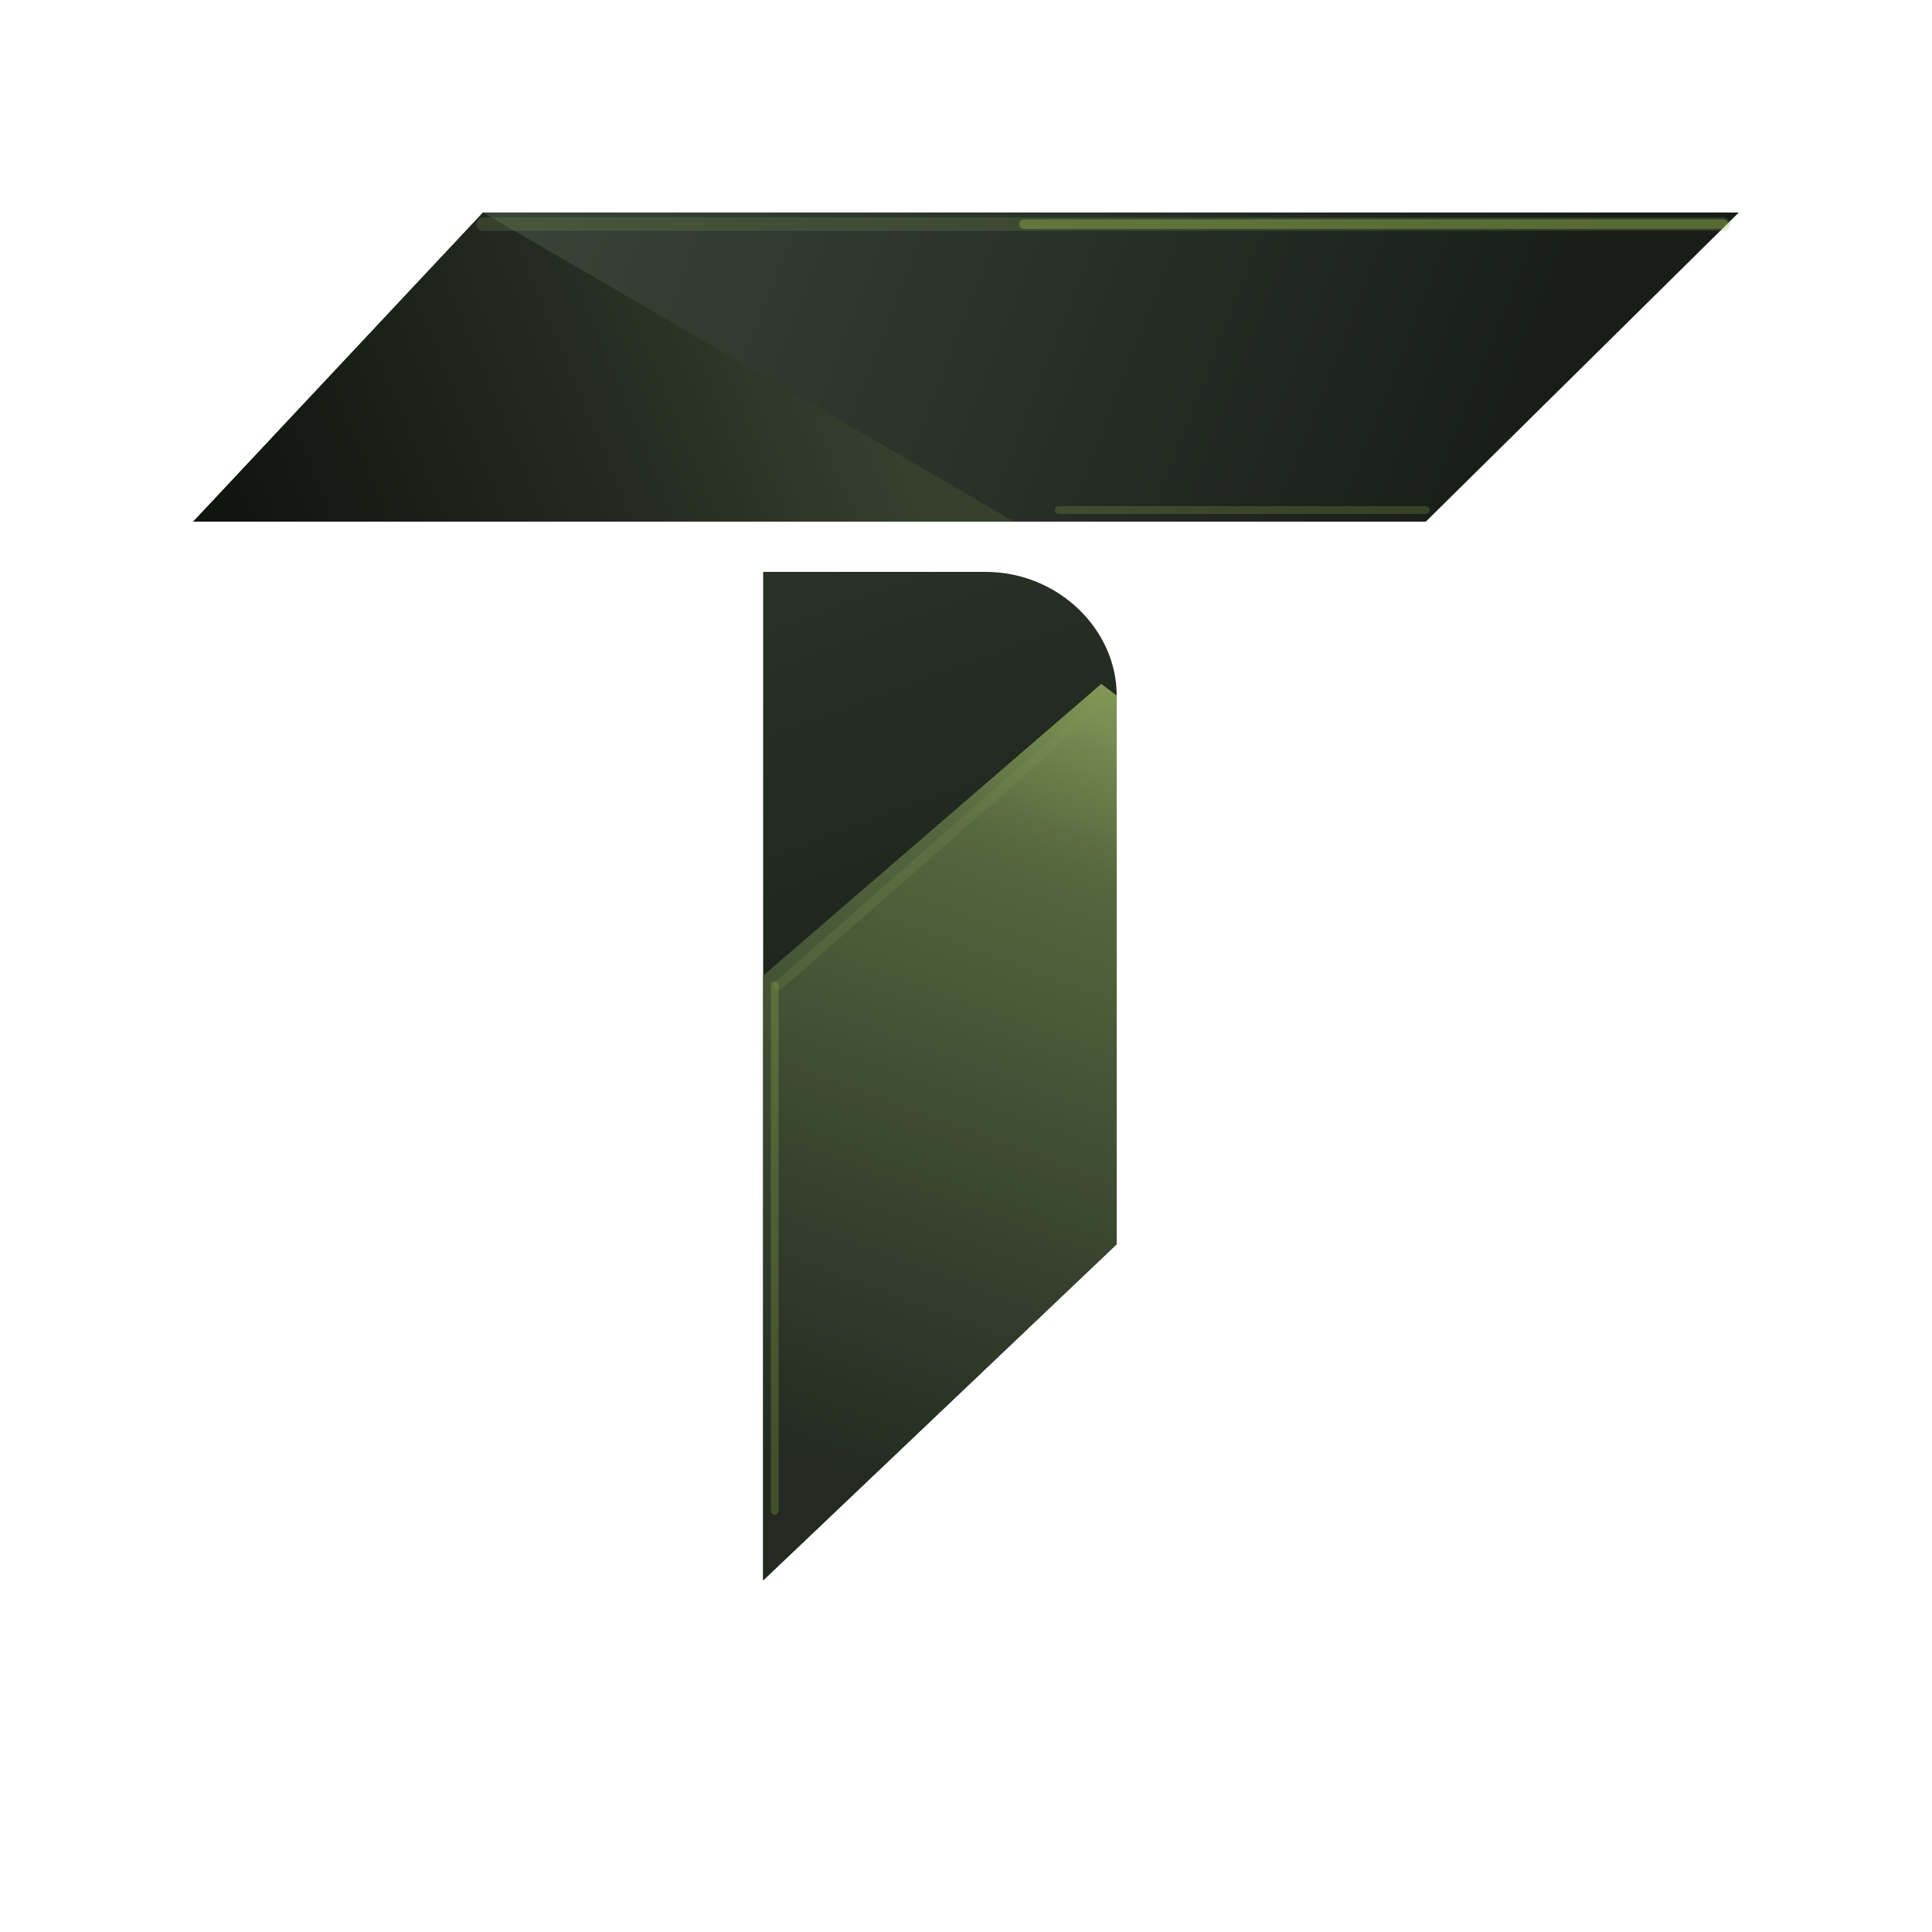
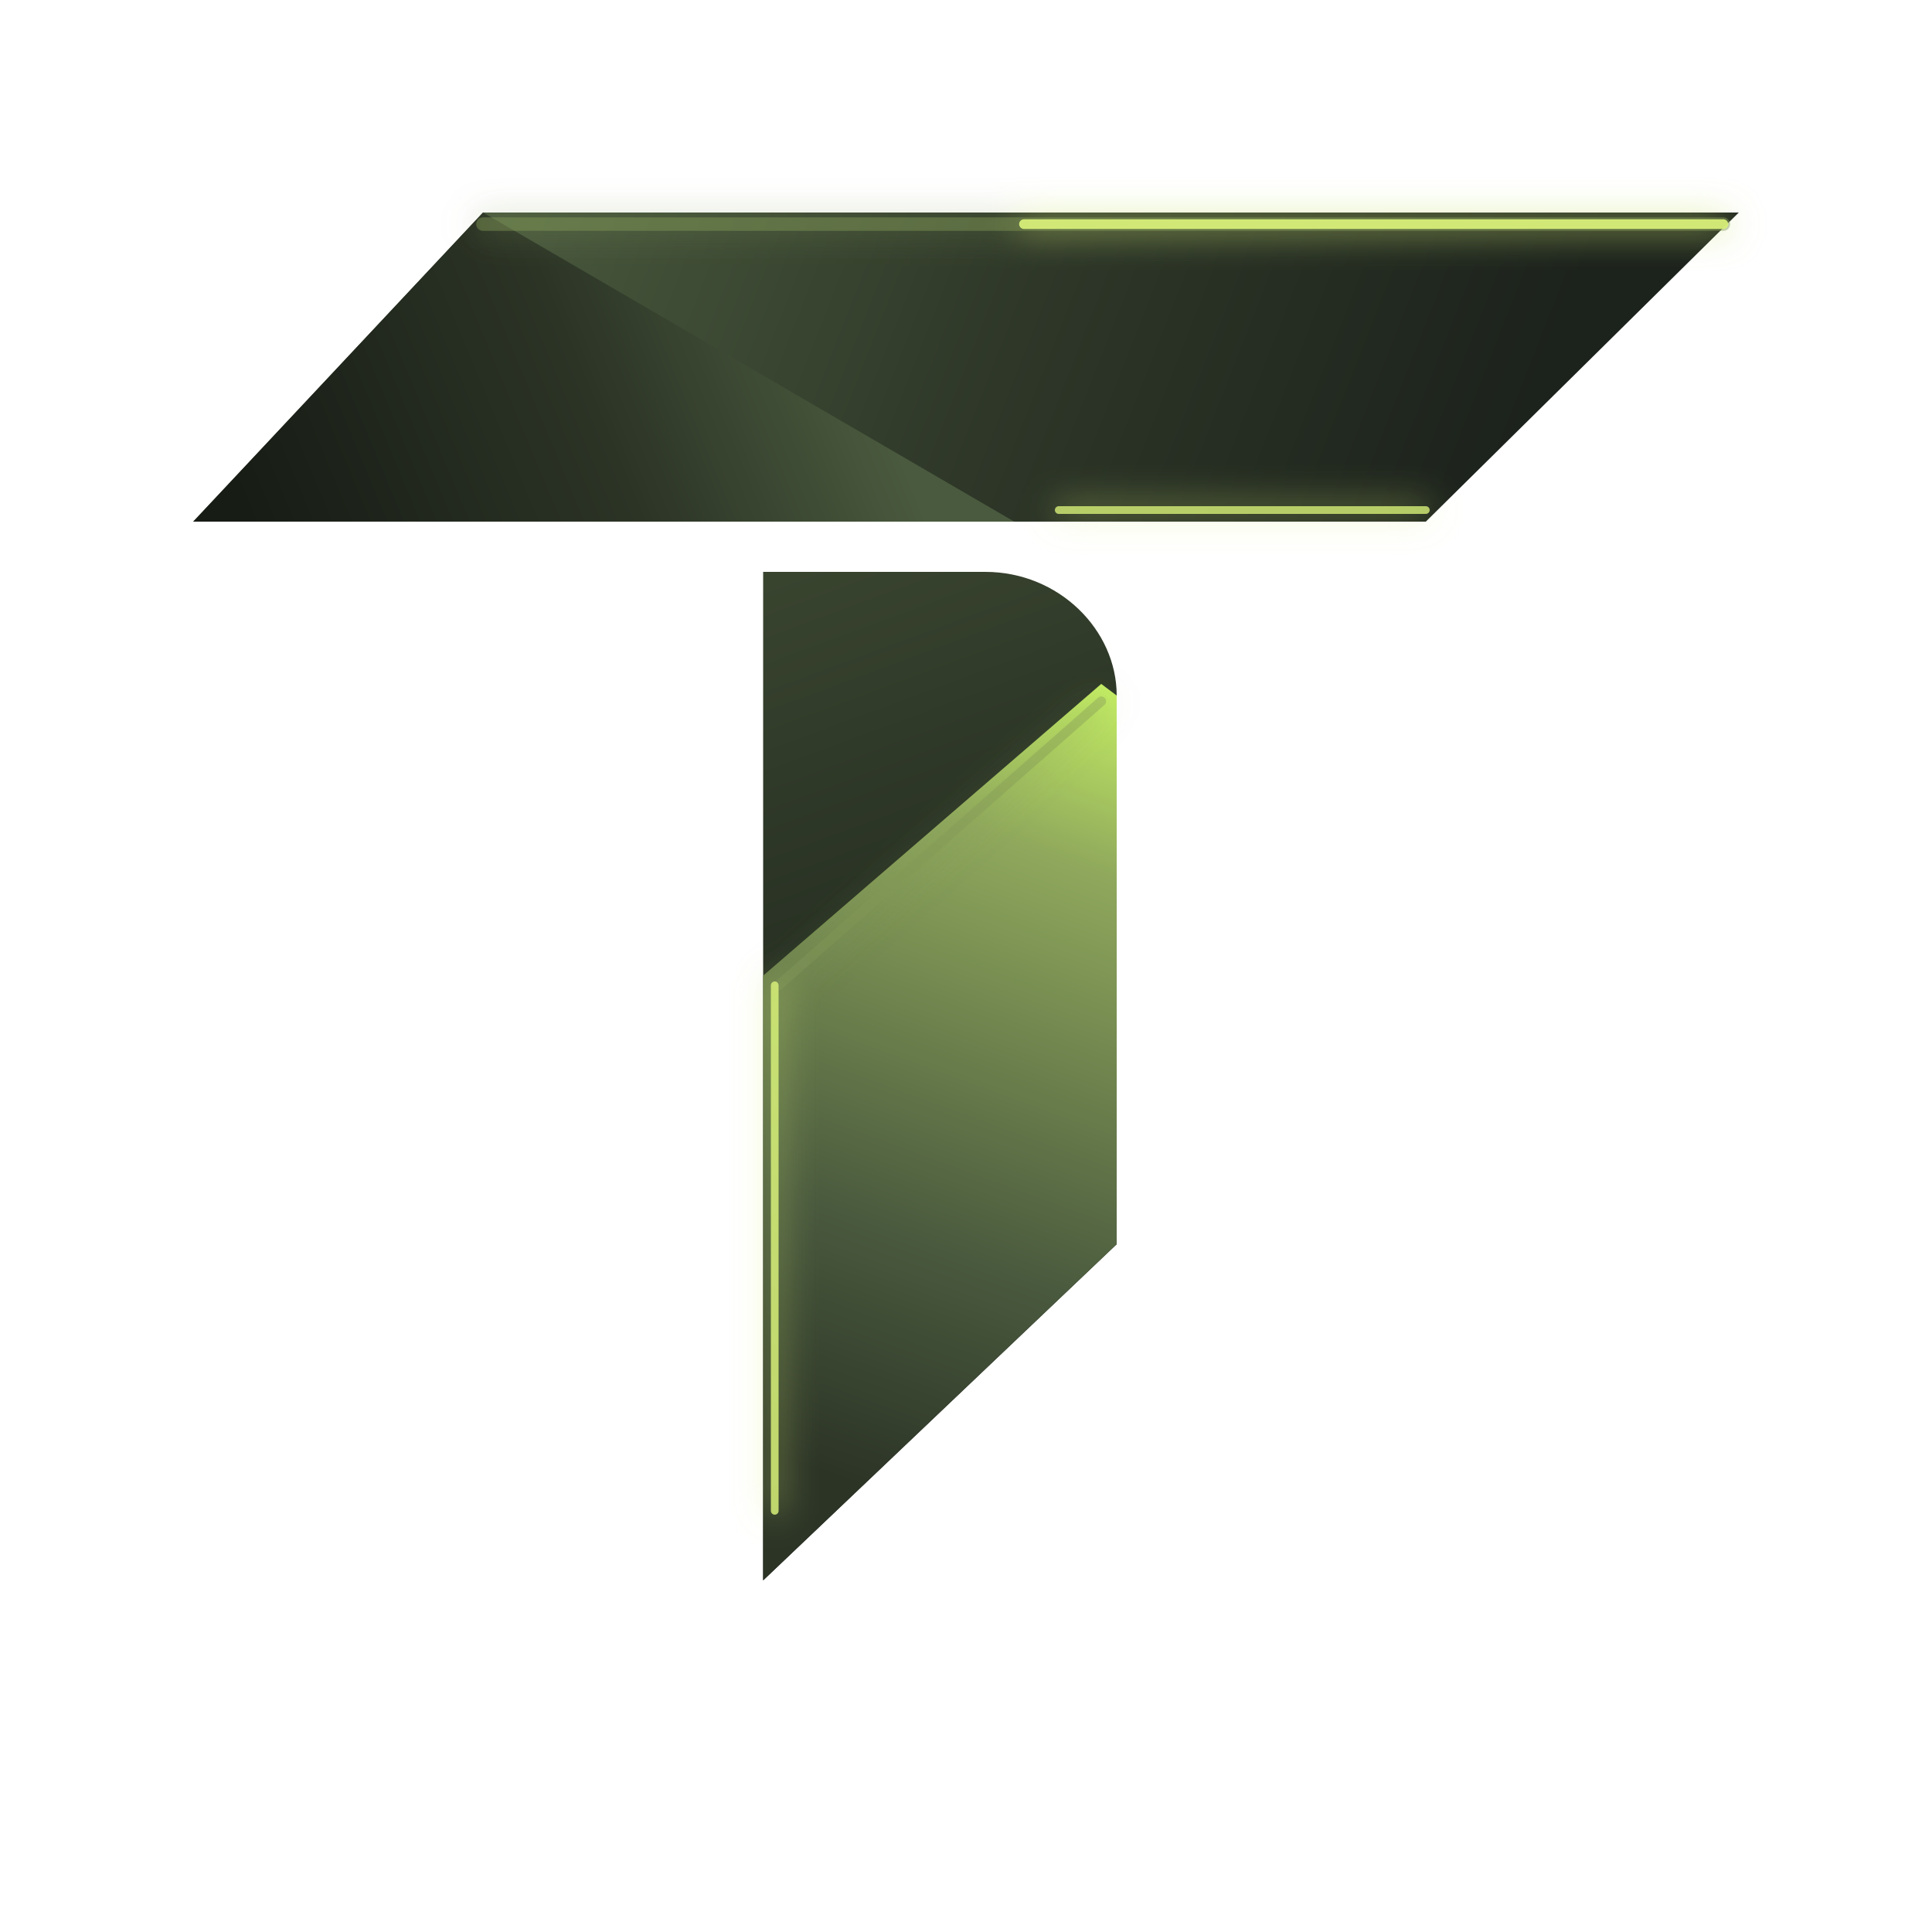
<svg xmlns="http://www.w3.org/2000/svg" viewBox="0 0 1000 1000">
  <defs>
    <linearGradient id="top" x1="250" y1="100" x2="760" y2="300" gradientUnits="userSpaceOnUse">
-       <stop offset="0" stop-color="#3A4437" />
-       <stop offset=".52" stop-color="#293128" />
-       <stop offset="1" stop-color="#181D18" />
+       <stop offset="0" stop-color="#4A5A3E" />
+       <stop offset=".52" stop-color="#2E3728" />
+       <stop offset="1" stop-color="#1C221C" />
    </linearGradient>
    <linearGradient id="left" x1="120" y1="250" x2="420" y2="125" gradientUnits="userSpaceOnUse">
-       <stop offset="0" stop-color="#111510" />
-       <stop offset=".58" stop-color="#242A21" />
-       <stop offset="1" stop-color="#35402D" />
+       <stop offset="0" stop-color="#171C15" />
+       <stop offset=".58" stop-color="#2C3426" />
+       <stop offset="1" stop-color="#4A5A3E" />
    </linearGradient>
    <linearGradient id="stem" x1="400" y1="300" x2="570" y2="760" gradientUnits="userSpaceOnUse">
-       <stop offset="0" stop-color="#2A3227" />
-       <stop offset=".55" stop-color="#1A211A" />
-       <stop offset="1" stop-color="#101510" />
+       <stop offset="0" stop-color="#39442F" />
+       <stop offset=".55" stop-color="#20281E" />
+       <stop offset="1" stop-color="#171C17" />
    </linearGradient>
    <linearGradient id="fold" x1="570" y1="350" x2="420" y2="760" gradientUnits="userSpaceOnUse">
-       <stop offset="0" stop-color="#839A59" />
-       <stop offset=".22" stop-color="#56683E" />
-       <stop offset=".7" stop-color="#35402D" />
-       <stop offset="1" stop-color="#242A21" />
+       <stop offset="0" stop-color="#C6F064" />
+       <stop offset=".22" stop-color="#8FA85C" />
+       <stop offset=".7" stop-color="#4A5A3E" />
+       <stop offset="1" stop-color="#2C3426" />
    </linearGradient>
+     <filter id="taGlow" x="-60%" y="-60%" width="220%" height="220%">
+       <feGaussianBlur stdDeviation="9" result="b" />
+       <feMerge>
+         <feMergeNode in="b" />
+         <feMergeNode in="SourceGraphic" />
+       </feMerge>
+     </filter>
  </defs>
  <path fill="url(#top)" d="M100 270 L250 110 L900 110 L738 270 Z" />
  <path fill="url(#left)" d="M100 270 L250 110 L525 270 Z" />
  <path fill="url(#stem)" d="M395 296 L510 296 C548 296 578 326 578 360 L578 644 L395 818 Z" />
  <path fill="url(#fold)" d="M570 354 L578 360 L578 644 L395 818 L395 505 Z" />
-   <path d="M250 116 L892 116" fill="none" stroke="#839A59" stroke-opacity=".22" stroke-width="7" stroke-linecap="round" />
-   <path d="M570 363 L403 510" fill="none" stroke="#839A59" stroke-opacity=".20" stroke-width="5" stroke-linecap="round" />
-   <path d="M530 116 L892 116" fill="none" stroke="#C1E85B" stroke-opacity=".28" stroke-width="5" stroke-linecap="round" />
-   <path d="M738 264 L548 264" fill="none" stroke="#C1E85B" stroke-opacity="0.168" stroke-width="4" stroke-linecap="round" />
-   <path d="M401 510 L401 782" fill="none" stroke="#C1E85B" stroke-opacity="0.196" stroke-width="4" stroke-linecap="round" />
+   <g filter="url(#taGlow)">
+     <path d="M250 116 L892 116" fill="none" stroke="#839A59" stroke-opacity=".45" stroke-width="7" stroke-linecap="round" />
+     <path d="M570 363 L403 510" fill="none" stroke="#839A59" stroke-opacity=".40" stroke-width="5" stroke-linecap="round" />
+     <path d="M530 116 L892 116" fill="none" stroke="#D6EF78" stroke-opacity=".95" stroke-width="5" stroke-linecap="round" />
+     <path d="M738 264 L548 264" fill="none" stroke="#D6EF78" stroke-opacity="0.8" stroke-width="4" stroke-linecap="round" />
+     <path d="M401 510 L401 782" fill="none" stroke="#D6EF78" stroke-opacity="0.85" stroke-width="4" stroke-linecap="round" />
+   </g>
</svg>
